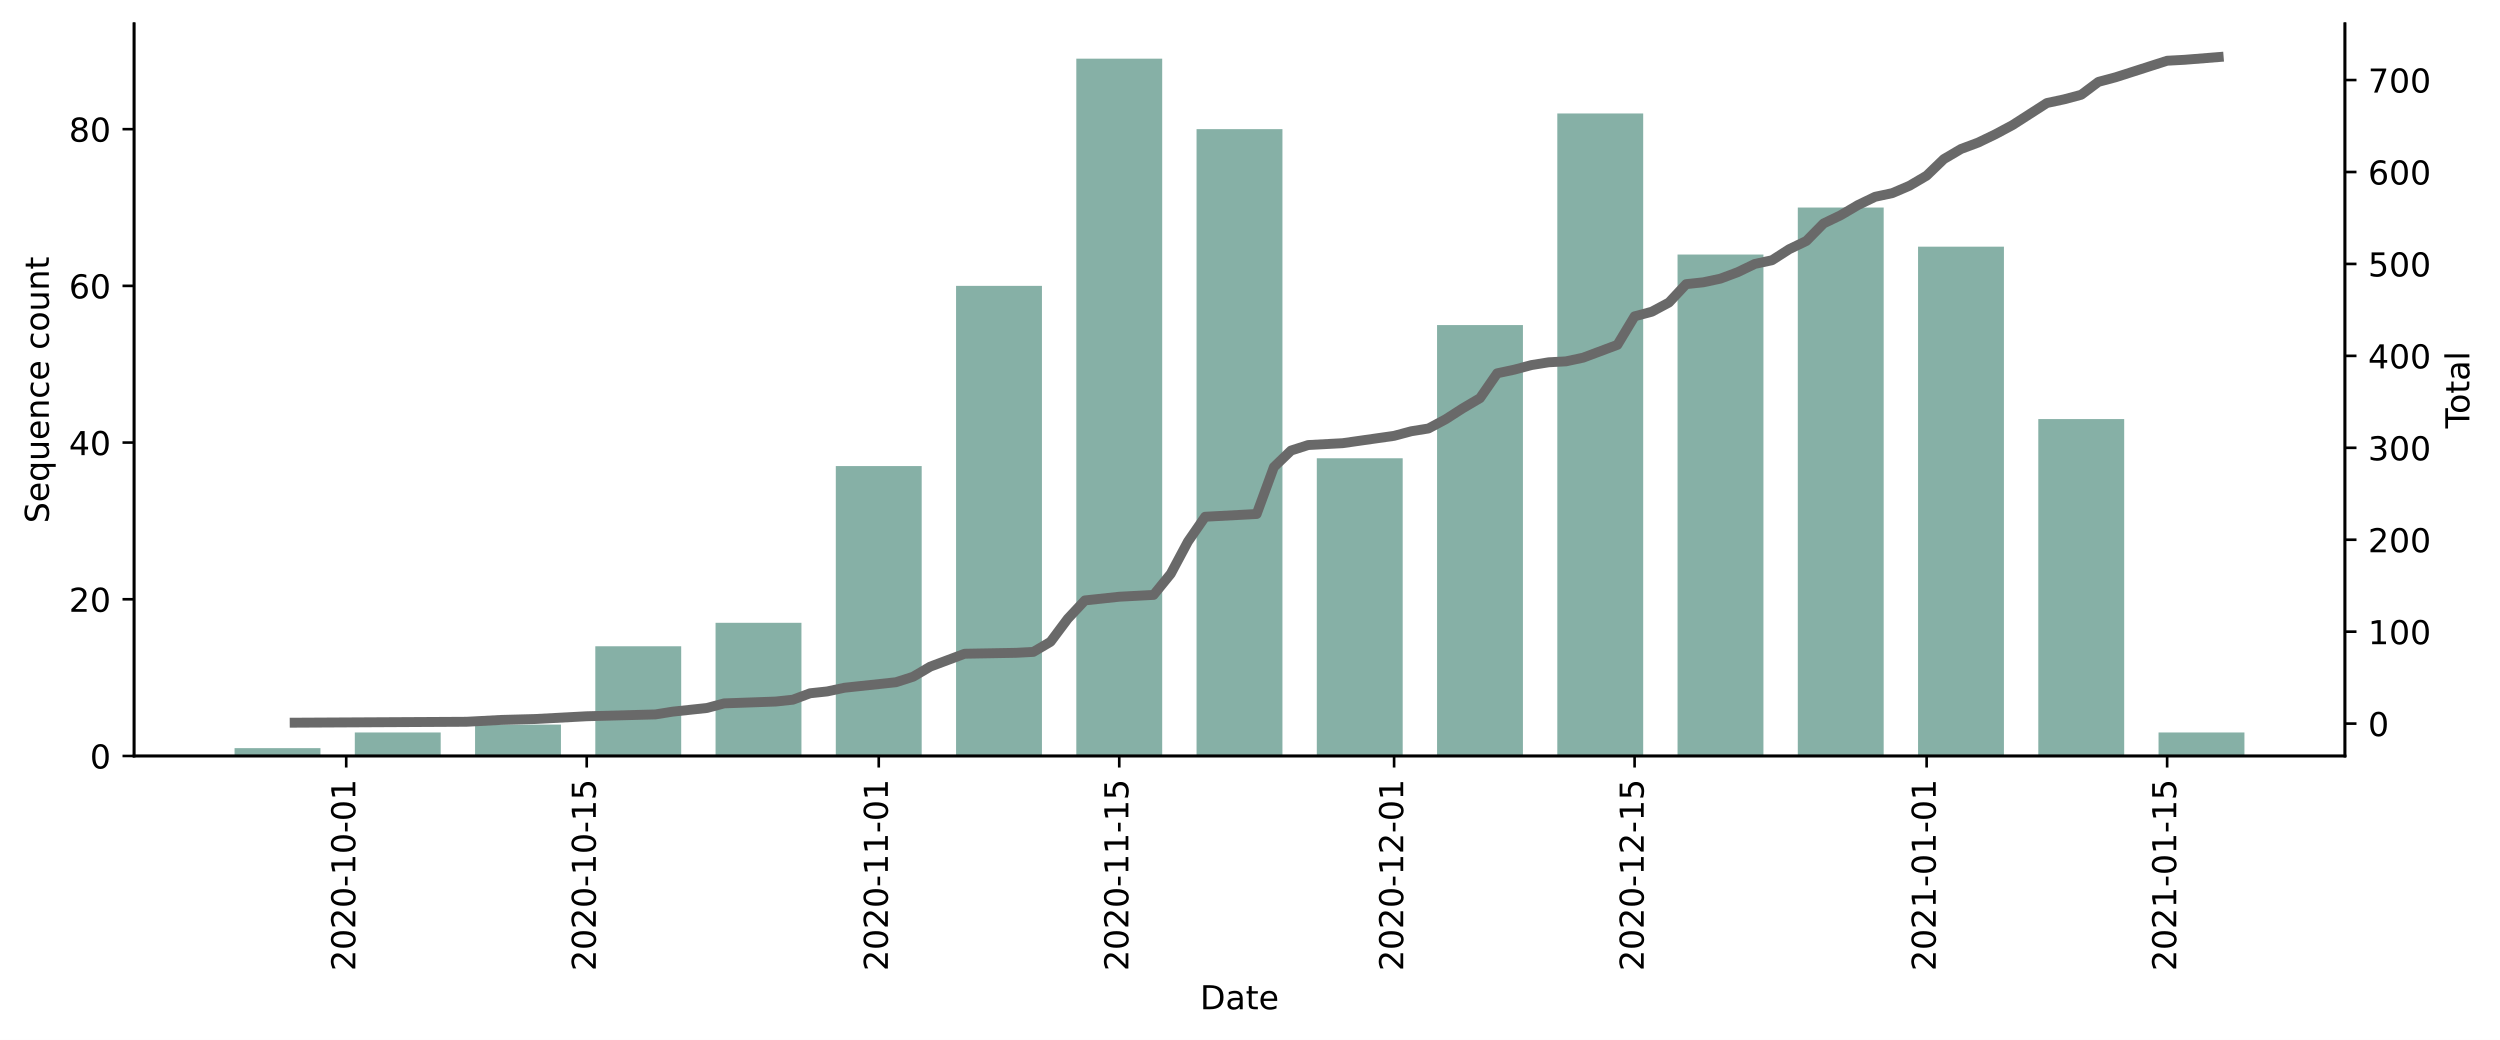
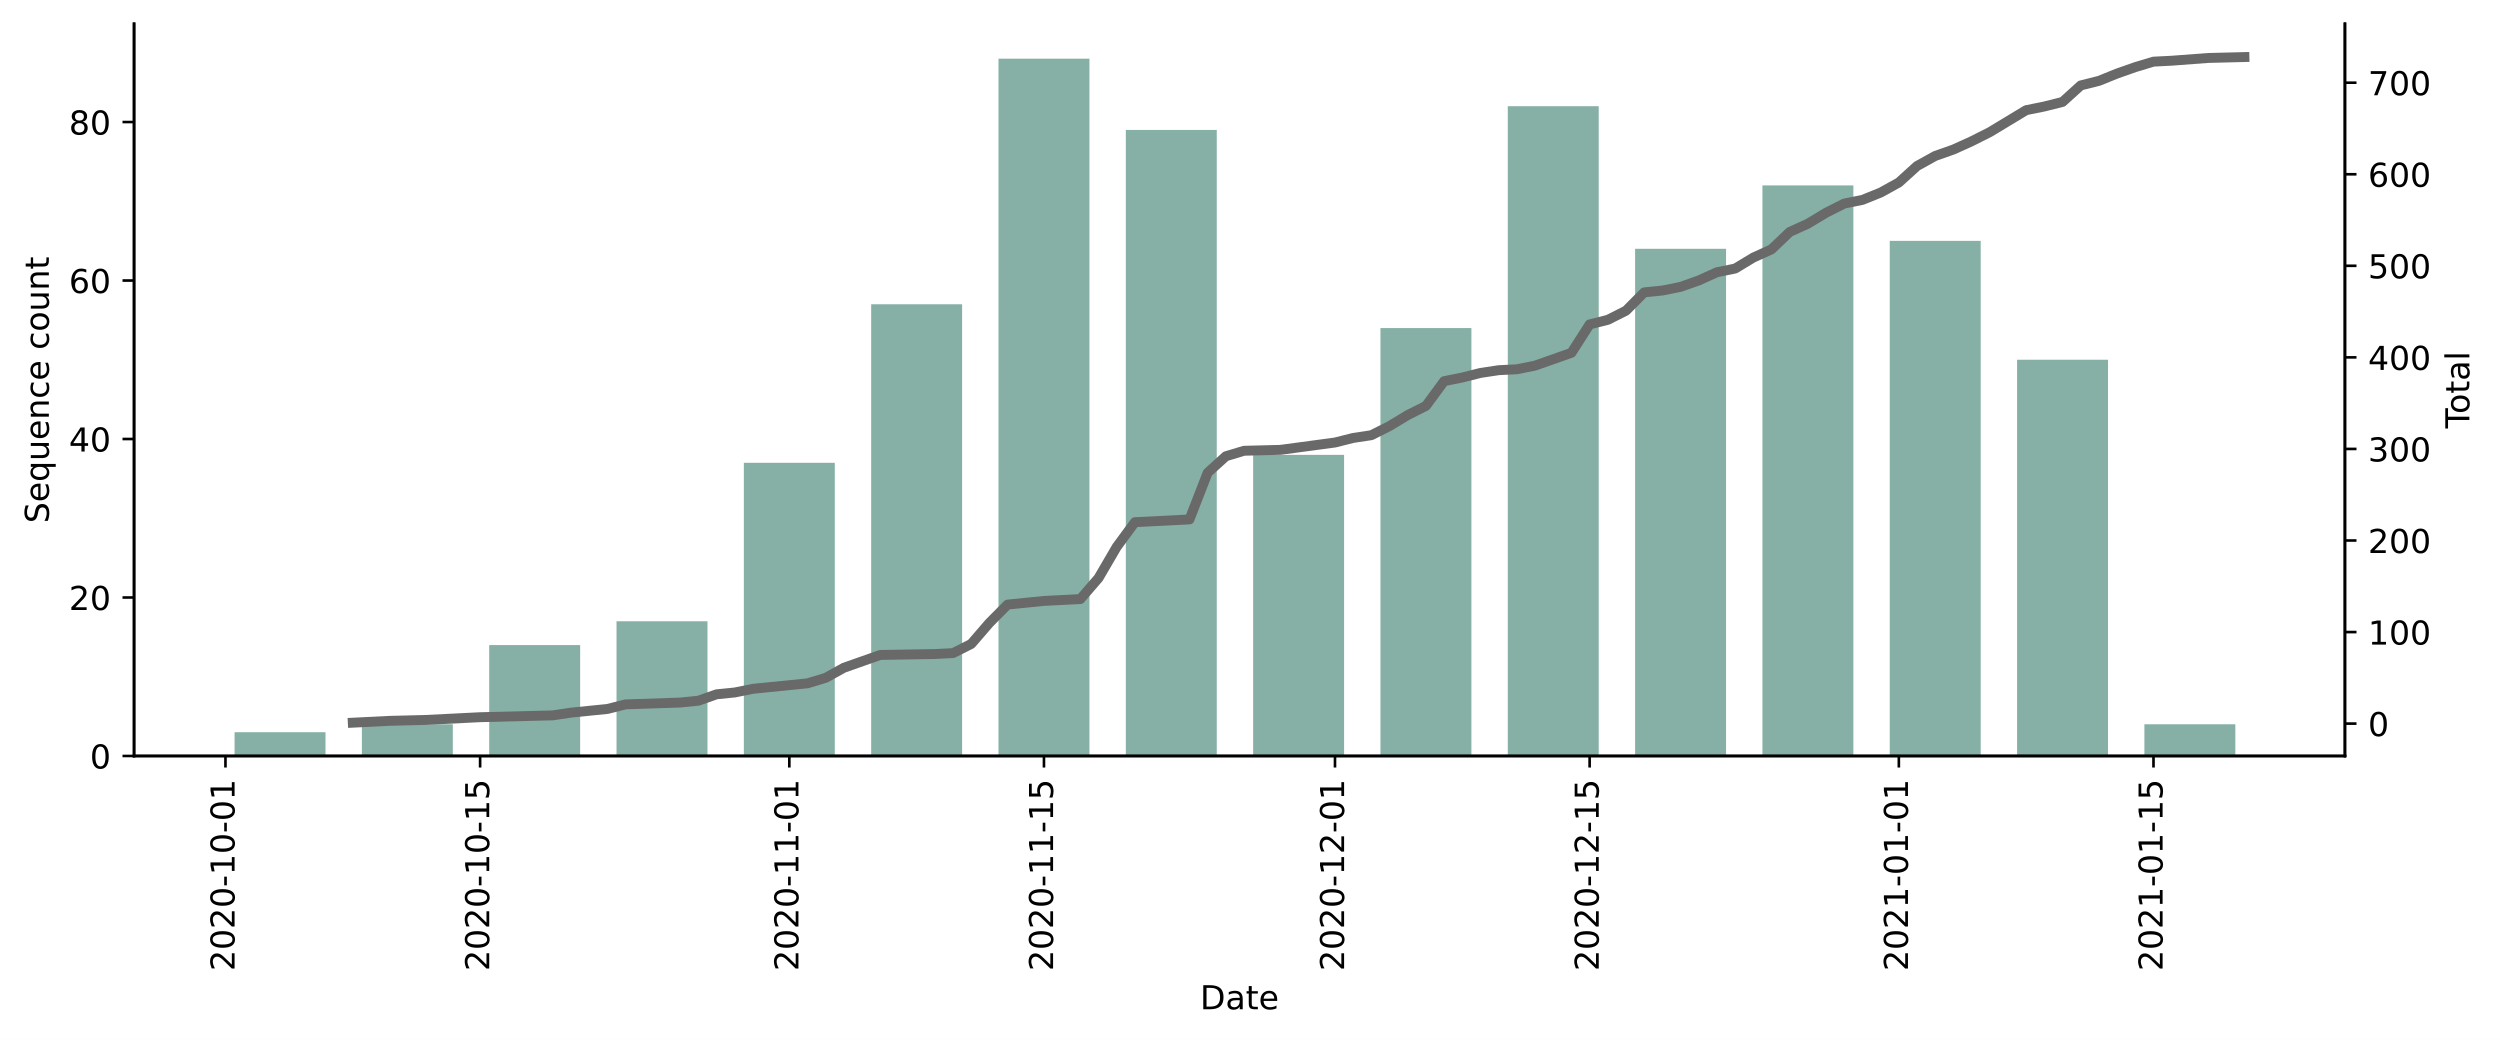
<svg xmlns="http://www.w3.org/2000/svg" xmlns:xlink="http://www.w3.org/1999/xlink" height="314.954pt" version="1.1" viewBox="0 0 757.169 314.954" width="757.169pt">
  <defs>
    <style type="text/css">*{stroke-linecap:butt;stroke-linejoin:round;}</style>
  </defs>
  <g id="figure_1">
    <g id="patch_1">
      <path d="M 0 314.954  L 757.169 314.954  L 757.169 0  L 0 0  z " style="fill:#ffffff;" />
    </g>
    <g id="axes_1">
      <g id="patch_2">
        <path d="M 40.603 228.96  L 710.203 228.96  L 710.203 7.2  L 40.603 7.2  z " style="fill:#ffffff;" />
      </g>
      <g id="patch_3">
-         <path clip-path="url(#pb01d6ba89b)" d="M 71.039 228.96  L 97.053 228.96  L 97.053 226.587  L 71.039 226.587  z " style="fill:#86b0a6;" />
+         <path clip-path="url(#p10797bb518)" d="M 71.039 228.96  L 98.584 228.96  L 98.584 221.76  L 71.039 221.76  z " style="fill:#86b0a6;" />
      </g>
      <g id="patch_4">
-         <path clip-path="url(#pb01d6ba89b)" d="M 107.459 228.96  L 133.473 228.96  L 133.473 221.841  L 107.459 221.841  z " style="fill:#86b0a6;" />
+         <path clip-path="url(#p10797bb518)" d="M 109.601 228.96  L 137.146 228.96  L 137.146 219.36  L 109.601 219.36  z " style="fill:#86b0a6;" />
      </g>
      <g id="patch_5">
-         <path clip-path="url(#pb01d6ba89b)" d="M 143.879 228.96  L 169.893 228.96  L 169.893 219.468  L 143.879 219.468  z " style="fill:#86b0a6;" />
+         <path clip-path="url(#p10797bb518)" d="M 148.163 228.96  L 175.708 228.96  L 175.708 195.36  L 148.163 195.36  z " style="fill:#86b0a6;" />
      </g>
      <g id="patch_6">
-         <path clip-path="url(#pb01d6ba89b)" d="M 180.298 228.96  L 206.312 228.96  L 206.312 195.738  L 180.298 195.738  z " style="fill:#86b0a6;" />
+         <path clip-path="url(#p10797bb518)" d="M 186.725 228.96  L 214.269 228.96  L 214.269 188.16  L 186.725 188.16  z " style="fill:#86b0a6;" />
      </g>
      <g id="patch_7">
-         <path clip-path="url(#pb01d6ba89b)" d="M 216.718 228.96  L 242.732 228.96  L 242.732 188.618  L 216.718 188.618  z " style="fill:#86b0a6;" />
+         <path clip-path="url(#p10797bb518)" d="M 225.287 228.96  L 252.831 228.96  L 252.831 140.16  L 225.287 140.16  z " style="fill:#86b0a6;" />
      </g>
      <g id="patch_8">
-         <path clip-path="url(#pb01d6ba89b)" d="M 253.137 228.96  L 279.151 228.96  L 279.151 141.158  L 253.137 141.158  z " style="fill:#86b0a6;" />
+         <path clip-path="url(#p10797bb518)" d="M 263.849 228.96  L 291.393 228.96  L 291.393 92.16  L 263.849 92.16  z " style="fill:#86b0a6;" />
      </g>
      <g id="patch_9">
-         <path clip-path="url(#pb01d6ba89b)" d="M 289.557 228.96  L 315.571 228.96  L 315.571 86.578  L 289.557 86.578  z " style="fill:#86b0a6;" />
+         <path clip-path="url(#p10797bb518)" d="M 302.411 228.96  L 329.955 228.96  L 329.955 17.76  L 302.411 17.76  z " style="fill:#86b0a6;" />
      </g>
      <g id="patch_10">
-         <path clip-path="url(#pb01d6ba89b)" d="M 325.977 228.96  L 351.991 228.96  L 351.991 17.76  L 325.977 17.76  z " style="fill:#86b0a6;" />
+         <path clip-path="url(#p10797bb518)" d="M 340.973 228.96  L 368.517 228.96  L 368.517 39.36  L 340.973 39.36  z " style="fill:#86b0a6;" />
      </g>
      <g id="patch_11">
-         <path clip-path="url(#pb01d6ba89b)" d="M 362.396 228.96  L 388.41 228.96  L 388.41 39.117  L 362.396 39.117  z " style="fill:#86b0a6;" />
+         <path clip-path="url(#p10797bb518)" d="M 379.535 228.96  L 407.079 228.96  L 407.079 137.76  L 379.535 137.76  z " style="fill:#86b0a6;" />
      </g>
      <g id="patch_12">
-         <path clip-path="url(#pb01d6ba89b)" d="M 398.816 228.96  L 424.83 228.96  L 424.83 138.785  L 398.816 138.785  z " style="fill:#86b0a6;" />
+         <path clip-path="url(#p10797bb518)" d="M 418.097 228.96  L 445.641 228.96  L 445.641 99.36  L 418.097 99.36  z " style="fill:#86b0a6;" />
      </g>
      <g id="patch_13">
-         <path clip-path="url(#pb01d6ba89b)" d="M 435.235 228.96  L 461.249 228.96  L 461.249 98.443  L 435.235 98.443  z " style="fill:#86b0a6;" />
+         <path clip-path="url(#p10797bb518)" d="M 456.659 228.96  L 484.203 228.96  L 484.203 32.16  L 456.659 32.16  z " style="fill:#86b0a6;" />
      </g>
      <g id="patch_14">
-         <path clip-path="url(#pb01d6ba89b)" d="M 471.655 228.96  L 497.669 228.96  L 497.669 34.371  L 471.655 34.371  z " style="fill:#86b0a6;" />
+         <path clip-path="url(#p10797bb518)" d="M 495.22 228.96  L 522.765 228.96  L 522.765 75.36  L 495.22 75.36  z " style="fill:#86b0a6;" />
      </g>
      <g id="patch_15">
-         <path clip-path="url(#pb01d6ba89b)" d="M 508.074 228.96  L 534.088 228.96  L 534.088 77.086  L 508.074 77.086  z " style="fill:#86b0a6;" />
+         <path clip-path="url(#p10797bb518)" d="M 533.782 228.96  L 561.327 228.96  L 561.327 56.16  L 533.782 56.16  z " style="fill:#86b0a6;" />
      </g>
      <g id="patch_16">
-         <path clip-path="url(#pb01d6ba89b)" d="M 544.494 228.96  L 570.508 228.96  L 570.508 62.848  L 544.494 62.848  z " style="fill:#86b0a6;" />
+         <path clip-path="url(#p10797bb518)" d="M 572.344 228.96  L 599.889 228.96  L 599.889 72.96  L 572.344 72.96  z " style="fill:#86b0a6;" />
      </g>
      <g id="patch_17">
-         <path clip-path="url(#pb01d6ba89b)" d="M 580.914 228.96  L 606.928 228.96  L 606.928 74.713  L 580.914 74.713  z " style="fill:#86b0a6;" />
+         <path clip-path="url(#p10797bb518)" d="M 610.906 228.96  L 638.45 228.96  L 638.45 108.96  L 610.906 108.96  z " style="fill:#86b0a6;" />
      </g>
      <g id="patch_18">
-         <path clip-path="url(#pb01d6ba89b)" d="M 617.333 228.96  L 643.347 228.96  L 643.347 126.92  L 617.333 126.92  z " style="fill:#86b0a6;" />
-       </g>
-       <g id="patch_19">
-         <path clip-path="url(#pb01d6ba89b)" d="M 653.753 228.96  L 679.767 228.96  L 679.767 221.841  L 653.753 221.841  z " style="fill:#86b0a6;" />
+         <path clip-path="url(#p10797bb518)" d="M 649.468 228.96  L 677.012 228.96  L 677.012 219.36  L 649.468 219.36  z " style="fill:#86b0a6;" />
      </g>
      <g id="matplotlib.axis_1">
        <g id="xtick_1">
          <g id="line2d_1">
            <defs>
-               <path d="M 0 0  L 0 3.5  " id="m5c872ed86f" style="stroke:#000000;stroke-width:0.8;" />
+               <path d="M 0 0  L 0 3.5  " id="m24256da65b" style="stroke:#000000;stroke-width:0.8;" />
            </defs>
            <g>
-               <use style="stroke:#000000;stroke-width:0.8;" x="104.858" xlink:href="#m5c872ed86f" y="228.96" />
+               <use style="stroke:#000000;stroke-width:0.8;" x="68.285" xlink:href="#m24256da65b" y="228.96" />
            </g>
          </g>
          <g id="text_1">
-             <g transform="translate(107.617 294.0756)rotate(-90)scale(0.1 -0.1)">
+             <g transform="translate(71.04444 294.0756)rotate(-90)scale(0.1 -0.1)">
              <defs>
                <path d="M 19.188 8.297  L 53.609 8.297  L 53.609 0  L 7.328 0  L 7.328 8.297  Q 12.938 14.109 22.625 23.891  Q 32.328 33.688 34.812 36.531  Q 39.547 41.844 41.422 45.531  Q 43.312 49.219 43.312 52.781  Q 43.312 58.594 39.234 62.25  Q 35.156 65.922 28.609 65.922  Q 23.969 65.922 18.812 64.312  Q 13.672 62.703 7.812 59.422  L 7.812 69.391  Q 13.766 71.781 18.938 73  Q 24.125 74.219 28.422 74.219  Q 39.75 74.219 46.484 68.547  Q 53.219 62.891 53.219 53.422  Q 53.219 48.922 51.531 44.891  Q 49.859 40.875 45.406 35.406  Q 44.188 33.984 37.641 27.219  Q 31.109 20.453 19.188 8.297  z " id="DejaVuSans-50" />
                <path d="M 31.781 66.406  Q 24.172 66.406 20.328 58.906  Q 16.5 51.422 16.5 36.375  Q 16.5 21.391 20.328 13.891  Q 24.172 6.391 31.781 6.391  Q 39.453 6.391 43.281 13.891  Q 47.125 21.391 47.125 36.375  Q 47.125 51.422 43.281 58.906  Q 39.453 66.406 31.781 66.406  z M 31.781 74.219  Q 44.047 74.219 50.516 64.516  Q 56.984 54.828 56.984 36.375  Q 56.984 17.969 50.516 8.266  Q 44.047 -1.422 31.781 -1.422  Q 19.531 -1.422 13.062 8.266  Q 6.594 17.969 6.594 36.375  Q 6.594 54.828 13.062 64.516  Q 19.531 74.219 31.781 74.219  z " id="DejaVuSans-48" />
                <path d="M 4.891 31.391  L 31.203 31.391  L 31.203 23.391  L 4.891 23.391  z " id="DejaVuSans-45" />
                <path d="M 12.406 8.297  L 28.516 8.297  L 28.516 63.922  L 10.984 60.406  L 10.984 69.391  L 28.422 72.906  L 38.281 72.906  L 38.281 8.297  L 54.391 8.297  L 54.391 0  L 12.406 0  z " id="DejaVuSans-49" />
              </defs>
              <use xlink:href="#DejaVuSans-50" />
              <use x="63.623" xlink:href="#DejaVuSans-48" />
              <use x="127.246" xlink:href="#DejaVuSans-50" />
              <use x="190.869" xlink:href="#DejaVuSans-48" />
              <use x="254.492" xlink:href="#DejaVuSans-45" />
              <use x="290.576" xlink:href="#DejaVuSans-49" />
              <use x="354.199" xlink:href="#DejaVuSans-48" />
              <use x="417.822" xlink:href="#DejaVuSans-45" />
              <use x="453.906" xlink:href="#DejaVuSans-48" />
              <use x="517.529" xlink:href="#DejaVuSans-49" />
            </g>
          </g>
        </g>
        <g id="xtick_2">
          <g id="line2d_2">
            <g>
-               <use style="stroke:#000000;stroke-width:0.8;" x="177.697" xlink:href="#m5c872ed86f" y="228.96" />
+               <use style="stroke:#000000;stroke-width:0.8;" x="145.409" xlink:href="#m24256da65b" y="228.96" />
            </g>
          </g>
          <g id="text_2">
-             <g transform="translate(180.4562 294.0756)rotate(-90)scale(0.1 -0.1)">
+             <g transform="translate(148.1683 294.0756)rotate(-90)scale(0.1 -0.1)">
              <defs>
                <path d="M 10.797 72.906  L 49.516 72.906  L 49.516 64.594  L 19.828 64.594  L 19.828 46.734  Q 21.969 47.469 24.109 47.828  Q 26.266 48.188 28.422 48.188  Q 40.625 48.188 47.75 41.5  Q 54.891 34.812 54.891 23.391  Q 54.891 11.625 47.562 5.094  Q 40.234 -1.422 26.906 -1.422  Q 22.312 -1.422 17.547 -0.641  Q 12.797 0.141 7.719 1.703  L 7.719 11.625  Q 12.109 9.234 16.797 8.062  Q 21.484 6.891 26.703 6.891  Q 35.156 6.891 40.078 11.328  Q 45.016 15.766 45.016 23.391  Q 45.016 31 40.078 35.438  Q 35.156 39.891 26.703 39.891  Q 22.75 39.891 18.812 39.016  Q 14.891 38.141 10.797 36.281  z " id="DejaVuSans-53" />
              </defs>
              <use xlink:href="#DejaVuSans-50" />
              <use x="63.623" xlink:href="#DejaVuSans-48" />
              <use x="127.246" xlink:href="#DejaVuSans-50" />
              <use x="190.869" xlink:href="#DejaVuSans-48" />
              <use x="254.492" xlink:href="#DejaVuSans-45" />
              <use x="290.576" xlink:href="#DejaVuSans-49" />
              <use x="354.199" xlink:href="#DejaVuSans-48" />
              <use x="417.822" xlink:href="#DejaVuSans-45" />
              <use x="453.906" xlink:href="#DejaVuSans-49" />
              <use x="517.529" xlink:href="#DejaVuSans-53" />
            </g>
          </g>
        </g>
        <g id="xtick_3">
          <g id="line2d_3">
            <g>
-               <use style="stroke:#000000;stroke-width:0.8;" x="266.144" xlink:href="#m5c872ed86f" y="228.96" />
+               <use style="stroke:#000000;stroke-width:0.8;" x="239.059" xlink:href="#m24256da65b" y="228.96" />
            </g>
          </g>
          <g id="text_3">
-             <g transform="translate(268.9038 294.0756)rotate(-90)scale(0.1 -0.1)">
+             <g transform="translate(241.8186 294.0756)rotate(-90)scale(0.1 -0.1)">
              <use xlink:href="#DejaVuSans-50" />
              <use x="63.623" xlink:href="#DejaVuSans-48" />
              <use x="127.246" xlink:href="#DejaVuSans-50" />
              <use x="190.869" xlink:href="#DejaVuSans-48" />
              <use x="254.492" xlink:href="#DejaVuSans-45" />
              <use x="290.576" xlink:href="#DejaVuSans-49" />
              <use x="354.199" xlink:href="#DejaVuSans-49" />
              <use x="417.822" xlink:href="#DejaVuSans-45" />
              <use x="453.906" xlink:href="#DejaVuSans-48" />
              <use x="517.529" xlink:href="#DejaVuSans-49" />
            </g>
          </g>
        </g>
        <g id="xtick_4">
          <g id="line2d_4">
            <g>
-               <use style="stroke:#000000;stroke-width:0.8;" x="338.984" xlink:href="#m5c872ed86f" y="228.96" />
+               <use style="stroke:#000000;stroke-width:0.8;" x="316.183" xlink:href="#m24256da65b" y="228.96" />
            </g>
          </g>
          <g id="text_4">
-             <g transform="translate(341.7429 294.0756)rotate(-90)scale(0.1 -0.1)">
+             <g transform="translate(318.9424 294.0756)rotate(-90)scale(0.1 -0.1)">
              <use xlink:href="#DejaVuSans-50" />
              <use x="63.623" xlink:href="#DejaVuSans-48" />
              <use x="127.246" xlink:href="#DejaVuSans-50" />
              <use x="190.869" xlink:href="#DejaVuSans-48" />
              <use x="254.492" xlink:href="#DejaVuSans-45" />
              <use x="290.576" xlink:href="#DejaVuSans-49" />
              <use x="354.199" xlink:href="#DejaVuSans-49" />
              <use x="417.822" xlink:href="#DejaVuSans-45" />
              <use x="453.906" xlink:href="#DejaVuSans-49" />
              <use x="517.529" xlink:href="#DejaVuSans-53" />
            </g>
          </g>
        </g>
        <g id="xtick_5">
          <g id="line2d_5">
            <g>
-               <use style="stroke:#000000;stroke-width:0.8;" x="422.228" xlink:href="#m5c872ed86f" y="228.96" />
+               <use style="stroke:#000000;stroke-width:0.8;" x="404.325" xlink:href="#m24256da65b" y="228.96" />
            </g>
          </g>
          <g id="text_5">
-             <g transform="translate(424.9877 294.0756)rotate(-90)scale(0.1 -0.1)">
+             <g transform="translate(407.0839 294.0756)rotate(-90)scale(0.1 -0.1)">
              <use xlink:href="#DejaVuSans-50" />
              <use x="63.623" xlink:href="#DejaVuSans-48" />
              <use x="127.246" xlink:href="#DejaVuSans-50" />
              <use x="190.869" xlink:href="#DejaVuSans-48" />
              <use x="254.492" xlink:href="#DejaVuSans-45" />
              <use x="290.576" xlink:href="#DejaVuSans-49" />
              <use x="354.199" xlink:href="#DejaVuSans-50" />
              <use x="417.822" xlink:href="#DejaVuSans-45" />
              <use x="453.906" xlink:href="#DejaVuSans-48" />
              <use x="517.529" xlink:href="#DejaVuSans-49" />
            </g>
          </g>
        </g>
        <g id="xtick_6">
          <g id="line2d_6">
            <g>
-               <use style="stroke:#000000;stroke-width:0.8;" x="495.067" xlink:href="#m5c872ed86f" y="228.96" />
+               <use style="stroke:#000000;stroke-width:0.8;" x="481.448" xlink:href="#m24256da65b" y="228.96" />
            </g>
          </g>
          <g id="text_6">
-             <g transform="translate(497.8268 294.0756)rotate(-90)scale(0.1 -0.1)">
+             <g transform="translate(484.2077 294.0756)rotate(-90)scale(0.1 -0.1)">
              <use xlink:href="#DejaVuSans-50" />
              <use x="63.623" xlink:href="#DejaVuSans-48" />
              <use x="127.246" xlink:href="#DejaVuSans-50" />
              <use x="190.869" xlink:href="#DejaVuSans-48" />
              <use x="254.492" xlink:href="#DejaVuSans-45" />
              <use x="290.576" xlink:href="#DejaVuSans-49" />
              <use x="354.199" xlink:href="#DejaVuSans-50" />
              <use x="417.822" xlink:href="#DejaVuSans-45" />
              <use x="453.906" xlink:href="#DejaVuSans-49" />
              <use x="517.529" xlink:href="#DejaVuSans-53" />
            </g>
          </g>
        </g>
        <g id="xtick_7">
          <g id="line2d_7">
            <g>
-               <use style="stroke:#000000;stroke-width:0.8;" x="583.515" xlink:href="#m5c872ed86f" y="228.96" />
+               <use style="stroke:#000000;stroke-width:0.8;" x="575.099" xlink:href="#m24256da65b" y="228.96" />
            </g>
          </g>
          <g id="text_7">
-             <g transform="translate(586.2744 294.0756)rotate(-90)scale(0.1 -0.1)">
+             <g transform="translate(577.8581 294.0756)rotate(-90)scale(0.1 -0.1)">
              <use xlink:href="#DejaVuSans-50" />
              <use x="63.623" xlink:href="#DejaVuSans-48" />
              <use x="127.246" xlink:href="#DejaVuSans-50" />
              <use x="190.869" xlink:href="#DejaVuSans-49" />
              <use x="254.492" xlink:href="#DejaVuSans-45" />
              <use x="290.576" xlink:href="#DejaVuSans-48" />
              <use x="354.199" xlink:href="#DejaVuSans-49" />
              <use x="417.822" xlink:href="#DejaVuSans-45" />
              <use x="453.906" xlink:href="#DejaVuSans-48" />
              <use x="517.529" xlink:href="#DejaVuSans-49" />
            </g>
          </g>
        </g>
        <g id="xtick_8">
          <g id="line2d_8">
            <g>
-               <use style="stroke:#000000;stroke-width:0.8;" x="656.354" xlink:href="#m5c872ed86f" y="228.96" />
+               <use style="stroke:#000000;stroke-width:0.8;" x="652.223" xlink:href="#m24256da65b" y="228.96" />
            </g>
          </g>
          <g id="text_8">
-             <g transform="translate(659.1135 294.0756)rotate(-90)scale(0.1 -0.1)">
+             <g transform="translate(654.9819 294.0756)rotate(-90)scale(0.1 -0.1)">
              <use xlink:href="#DejaVuSans-50" />
              <use x="63.623" xlink:href="#DejaVuSans-48" />
              <use x="127.246" xlink:href="#DejaVuSans-50" />
              <use x="190.869" xlink:href="#DejaVuSans-49" />
              <use x="254.492" xlink:href="#DejaVuSans-45" />
              <use x="290.576" xlink:href="#DejaVuSans-48" />
              <use x="354.199" xlink:href="#DejaVuSans-49" />
              <use x="417.822" xlink:href="#DejaVuSans-45" />
              <use x="453.906" xlink:href="#DejaVuSans-49" />
              <use x="517.529" xlink:href="#DejaVuSans-53" />
            </g>
          </g>
        </g>
        <g id="text_9">
          <g transform="translate(363.4523 305.6741)scale(0.1 -0.1)">
            <defs>
              <path d="M 19.672 64.797  L 19.672 8.109  L 31.594 8.109  Q 46.688 8.109 53.688 14.938  Q 60.688 21.781 60.688 36.531  Q 60.688 51.172 53.688 57.984  Q 46.688 64.797 31.594 64.797  z M 9.812 72.906  L 30.078 72.906  Q 51.266 72.906 61.172 64.094  Q 71.094 55.281 71.094 36.531  Q 71.094 17.672 61.125 8.828  Q 51.172 0 30.078 0  L 9.812 0  z " id="DejaVuSans-68" />
              <path d="M 34.281 27.484  Q 23.391 27.484 19.188 25  Q 14.984 22.516 14.984 16.5  Q 14.984 11.719 18.141 8.906  Q 21.297 6.109 26.703 6.109  Q 34.188 6.109 38.703 11.406  Q 43.219 16.703 43.219 25.484  L 43.219 27.484  z M 52.203 31.203  L 52.203 0  L 43.219 0  L 43.219 8.297  Q 40.141 3.328 35.547 0.953  Q 30.953 -1.422 24.312 -1.422  Q 15.922 -1.422 10.953 3.297  Q 6 8.016 6 15.922  Q 6 25.141 12.172 29.828  Q 18.359 34.516 30.609 34.516  L 43.219 34.516  L 43.219 35.406  Q 43.219 41.609 39.141 45  Q 35.062 48.391 27.688 48.391  Q 23 48.391 18.547 47.266  Q 14.109 46.141 10.016 43.891  L 10.016 52.203  Q 14.938 54.109 19.578 55.047  Q 24.219 56 28.609 56  Q 40.484 56 46.344 49.844  Q 52.203 43.703 52.203 31.203  z " id="DejaVuSans-97" />
              <path d="M 18.312 70.219  L 18.312 54.688  L 36.812 54.688  L 36.812 47.703  L 18.312 47.703  L 18.312 18.016  Q 18.312 11.328 20.141 9.422  Q 21.969 7.516 27.594 7.516  L 36.812 7.516  L 36.812 0  L 27.594 0  Q 17.188 0 13.234 3.875  Q 9.281 7.766 9.281 18.016  L 9.281 47.703  L 2.688 47.703  L 2.688 54.688  L 9.281 54.688  L 9.281 70.219  z " id="DejaVuSans-116" />
              <path d="M 56.203 29.594  L 56.203 25.203  L 14.891 25.203  Q 15.484 15.922 20.484 11.062  Q 25.484 6.203 34.422 6.203  Q 39.594 6.203 44.453 7.469  Q 49.312 8.734 54.109 11.281  L 54.109 2.781  Q 49.266 0.734 44.188 -0.344  Q 39.109 -1.422 33.891 -1.422  Q 20.797 -1.422 13.156 6.188  Q 5.516 13.812 5.516 26.812  Q 5.516 40.234 12.766 48.109  Q 20.016 56 32.328 56  Q 43.359 56 49.781 48.891  Q 56.203 41.797 56.203 29.594  z M 47.219 32.234  Q 47.125 39.594 43.094 43.984  Q 39.062 48.391 32.422 48.391  Q 24.906 48.391 20.391 44.141  Q 15.875 39.891 15.188 32.172  z " id="DejaVuSans-101" />
            </defs>
            <use xlink:href="#DejaVuSans-68" />
            <use x="77.002" xlink:href="#DejaVuSans-97" />
            <use x="138.281" xlink:href="#DejaVuSans-116" />
            <use x="177.49" xlink:href="#DejaVuSans-101" />
          </g>
        </g>
      </g>
      <g id="matplotlib.axis_2">
        <g id="ytick_1">
          <g id="line2d_9">
            <defs>
-               <path d="M 0 0  L -3.5 0  " id="md9d85bbabb" style="stroke:#000000;stroke-width:0.8;" />
+               <path d="M 0 0  L -3.5 0  " id="mdb020c3686" style="stroke:#000000;stroke-width:0.8;" />
            </defs>
            <g>
-               <use style="stroke:#000000;stroke-width:0.8;" x="40.603" xlink:href="#md9d85bbabb" y="228.96" />
+               <use style="stroke:#000000;stroke-width:0.8;" x="40.603" xlink:href="#mdb020c3686" y="228.96" />
            </g>
          </g>
          <g id="text_10">
            <g transform="translate(27.24063 232.7592)scale(0.1 -0.1)">
              <use xlink:href="#DejaVuSans-48" />
            </g>
          </g>
        </g>
        <g id="ytick_2">
          <g id="line2d_10">
            <g>
-               <use style="stroke:#000000;stroke-width:0.8;" x="40.603" xlink:href="#md9d85bbabb" y="181.499" />
+               <use style="stroke:#000000;stroke-width:0.8;" x="40.603" xlink:href="#mdb020c3686" y="180.96" />
            </g>
          </g>
          <g id="text_11">
-             <g transform="translate(20.87813 185.2985)scale(0.1 -0.1)">
+             <g transform="translate(20.87813 184.7592)scale(0.1 -0.1)">
              <use xlink:href="#DejaVuSans-50" />
              <use x="63.623" xlink:href="#DejaVuSans-48" />
            </g>
          </g>
        </g>
        <g id="ytick_3">
          <g id="line2d_11">
            <g>
-               <use style="stroke:#000000;stroke-width:0.8;" x="40.603" xlink:href="#md9d85bbabb" y="134.039" />
+               <use style="stroke:#000000;stroke-width:0.8;" x="40.603" xlink:href="#mdb020c3686" y="132.96" />
            </g>
          </g>
          <g id="text_12">
-             <g transform="translate(20.87813 137.8379)scale(0.1 -0.1)">
+             <g transform="translate(20.87813 136.7592)scale(0.1 -0.1)">
              <defs>
                <path d="M 37.797 64.312  L 12.891 25.391  L 37.797 25.391  z M 35.203 72.906  L 47.609 72.906  L 47.609 25.391  L 58.016 25.391  L 58.016 17.188  L 47.609 17.188  L 47.609 0  L 37.797 0  L 37.797 17.188  L 4.891 17.188  L 4.891 26.703  z " id="DejaVuSans-52" />
              </defs>
              <use xlink:href="#DejaVuSans-52" />
              <use x="63.623" xlink:href="#DejaVuSans-48" />
            </g>
          </g>
        </g>
        <g id="ytick_4">
          <g id="line2d_12">
            <g>
-               <use style="stroke:#000000;stroke-width:0.8;" x="40.603" xlink:href="#md9d85bbabb" y="86.578" />
+               <use style="stroke:#000000;stroke-width:0.8;" x="40.603" xlink:href="#mdb020c3686" y="84.96" />
            </g>
          </g>
          <g id="text_13">
-             <g transform="translate(20.87813 90.3772)scale(0.1 -0.1)">
+             <g transform="translate(20.87813 88.75922)scale(0.1 -0.1)">
              <defs>
                <path d="M 33.016 40.375  Q 26.375 40.375 22.484 35.828  Q 18.609 31.297 18.609 23.391  Q 18.609 15.531 22.484 10.953  Q 26.375 6.391 33.016 6.391  Q 39.656 6.391 43.531 10.953  Q 47.406 15.531 47.406 23.391  Q 47.406 31.297 43.531 35.828  Q 39.656 40.375 33.016 40.375  z M 52.594 71.297  L 52.594 62.312  Q 48.875 64.062 45.094 64.984  Q 41.312 65.922 37.594 65.922  Q 27.828 65.922 22.672 59.328  Q 17.531 52.734 16.797 39.406  Q 19.672 43.656 24.016 45.922  Q 28.375 48.188 33.594 48.188  Q 44.578 48.188 50.953 41.516  Q 57.328 34.859 57.328 23.391  Q 57.328 12.156 50.688 5.359  Q 44.047 -1.422 33.016 -1.422  Q 20.359 -1.422 13.672 8.266  Q 6.984 17.969 6.984 36.375  Q 6.984 53.656 15.188 63.938  Q 23.391 74.219 37.203 74.219  Q 40.922 74.219 44.703 73.484  Q 48.484 72.75 52.594 71.297  z " id="DejaVuSans-54" />
              </defs>
              <use xlink:href="#DejaVuSans-54" />
              <use x="63.623" xlink:href="#DejaVuSans-48" />
            </g>
          </g>
        </g>
        <g id="ytick_5">
          <g id="line2d_13">
            <g>
-               <use style="stroke:#000000;stroke-width:0.8;" x="40.603" xlink:href="#md9d85bbabb" y="39.117" />
+               <use style="stroke:#000000;stroke-width:0.8;" x="40.603" xlink:href="#mdb020c3686" y="36.96" />
            </g>
          </g>
          <g id="text_14">
-             <g transform="translate(20.87813 42.91652)scale(0.1 -0.1)">
+             <g transform="translate(20.87813 40.75922)scale(0.1 -0.1)">
              <defs>
                <path d="M 31.781 34.625  Q 24.75 34.625 20.719 30.859  Q 16.703 27.094 16.703 20.516  Q 16.703 13.922 20.719 10.156  Q 24.75 6.391 31.781 6.391  Q 38.812 6.391 42.859 10.172  Q 46.922 13.969 46.922 20.516  Q 46.922 27.094 42.891 30.859  Q 38.875 34.625 31.781 34.625  z M 21.922 38.812  Q 15.578 40.375 12.031 44.719  Q 8.5 49.078 8.5 55.328  Q 8.5 64.062 14.719 69.141  Q 20.953 74.219 31.781 74.219  Q 42.672 74.219 48.875 69.141  Q 55.078 64.062 55.078 55.328  Q 55.078 49.078 51.531 44.719  Q 48 40.375 41.703 38.812  Q 48.828 37.156 52.797 32.312  Q 56.781 27.484 56.781 20.516  Q 56.781 9.906 50.312 4.234  Q 43.844 -1.422 31.781 -1.422  Q 19.734 -1.422 13.25 4.234  Q 6.781 9.906 6.781 20.516  Q 6.781 27.484 10.781 32.312  Q 14.797 37.156 21.922 38.812  z M 18.312 54.391  Q 18.312 48.734 21.844 45.562  Q 25.391 42.391 31.781 42.391  Q 38.141 42.391 41.719 45.562  Q 45.312 48.734 45.312 54.391  Q 45.312 60.062 41.719 63.234  Q 38.141 66.406 31.781 66.406  Q 25.391 66.406 21.844 63.234  Q 18.312 60.062 18.312 54.391  z " id="DejaVuSans-56" />
              </defs>
              <use xlink:href="#DejaVuSans-56" />
              <use x="63.623" xlink:href="#DejaVuSans-48" />
            </g>
          </g>
        </g>
        <g id="text_15">
          <g transform="translate(14.79844 158.4402)rotate(-90)scale(0.1 -0.1)">
            <defs>
              <path d="M 53.516 70.516  L 53.516 60.891  Q 47.906 63.578 42.922 64.891  Q 37.938 66.219 33.297 66.219  Q 25.25 66.219 20.875 63.094  Q 16.5 59.969 16.5 54.203  Q 16.5 49.359 19.406 46.891  Q 22.312 44.438 30.422 42.922  L 36.375 41.703  Q 47.406 39.594 52.656 34.297  Q 57.906 29 57.906 20.125  Q 57.906 9.516 50.797 4.047  Q 43.703 -1.422 29.984 -1.422  Q 24.812 -1.422 18.969 -0.25  Q 13.141 0.922 6.891 3.219  L 6.891 13.375  Q 12.891 10.016 18.656 8.297  Q 24.422 6.594 29.984 6.594  Q 38.422 6.594 43.016 9.906  Q 47.609 13.234 47.609 19.391  Q 47.609 24.75 44.312 27.781  Q 41.016 30.812 33.5 32.328  L 27.484 33.5  Q 16.453 35.688 11.516 40.375  Q 6.594 45.062 6.594 53.422  Q 6.594 63.094 13.406 68.656  Q 20.219 74.219 32.172 74.219  Q 37.312 74.219 42.625 73.281  Q 47.953 72.359 53.516 70.516  z " id="DejaVuSans-83" />
              <path d="M 14.797 27.297  Q 14.797 17.391 18.875 11.75  Q 22.953 6.109 30.078 6.109  Q 37.203 6.109 41.297 11.75  Q 45.406 17.391 45.406 27.297  Q 45.406 37.203 41.297 42.844  Q 37.203 48.484 30.078 48.484  Q 22.953 48.484 18.875 42.844  Q 14.797 37.203 14.797 27.297  z M 45.406 8.203  Q 42.578 3.328 38.25 0.953  Q 33.938 -1.422 27.875 -1.422  Q 17.969 -1.422 11.734 6.484  Q 5.516 14.406 5.516 27.297  Q 5.516 40.188 11.734 48.094  Q 17.969 56 27.875 56  Q 33.938 56 38.25 53.625  Q 42.578 51.266 45.406 46.391  L 45.406 54.688  L 54.391 54.688  L 54.391 -20.797  L 45.406 -20.797  z " id="DejaVuSans-113" />
              <path d="M 8.5 21.578  L 8.5 54.688  L 17.484 54.688  L 17.484 21.922  Q 17.484 14.156 20.5 10.266  Q 23.531 6.391 29.594 6.391  Q 36.859 6.391 41.078 11.031  Q 45.312 15.672 45.312 23.688  L 45.312 54.688  L 54.297 54.688  L 54.297 0  L 45.312 0  L 45.312 8.406  Q 42.047 3.422 37.719 1  Q 33.406 -1.422 27.688 -1.422  Q 18.266 -1.422 13.375 4.438  Q 8.5 10.297 8.5 21.578  z M 31.109 56  z " id="DejaVuSans-117" />
              <path d="M 54.891 33.016  L 54.891 0  L 45.906 0  L 45.906 32.719  Q 45.906 40.484 42.875 44.328  Q 39.844 48.188 33.797 48.188  Q 26.516 48.188 22.312 43.547  Q 18.109 38.922 18.109 30.906  L 18.109 0  L 9.078 0  L 9.078 54.688  L 18.109 54.688  L 18.109 46.188  Q 21.344 51.125 25.703 53.562  Q 30.078 56 35.797 56  Q 45.219 56 50.047 50.172  Q 54.891 44.344 54.891 33.016  z " id="DejaVuSans-110" />
              <path d="M 48.781 52.594  L 48.781 44.188  Q 44.969 46.297 41.141 47.344  Q 37.312 48.391 33.406 48.391  Q 24.656 48.391 19.812 42.844  Q 14.984 37.312 14.984 27.297  Q 14.984 17.281 19.812 11.734  Q 24.656 6.203 33.406 6.203  Q 37.312 6.203 41.141 7.25  Q 44.969 8.297 48.781 10.406  L 48.781 2.094  Q 45.016 0.344 40.984 -0.531  Q 36.969 -1.422 32.422 -1.422  Q 20.062 -1.422 12.781 6.344  Q 5.516 14.109 5.516 27.297  Q 5.516 40.672 12.859 48.328  Q 20.219 56 33.016 56  Q 37.156 56 41.109 55.141  Q 45.062 54.297 48.781 52.594  z " id="DejaVuSans-99" />
              <path id="DejaVuSans-32" />
              <path d="M 30.609 48.391  Q 23.391 48.391 19.188 42.75  Q 14.984 37.109 14.984 27.297  Q 14.984 17.484 19.156 11.844  Q 23.344 6.203 30.609 6.203  Q 37.797 6.203 41.984 11.859  Q 46.188 17.531 46.188 27.297  Q 46.188 37.016 41.984 42.703  Q 37.797 48.391 30.609 48.391  z M 30.609 56  Q 42.328 56 49.016 48.375  Q 55.719 40.766 55.719 27.297  Q 55.719 13.875 49.016 6.219  Q 42.328 -1.422 30.609 -1.422  Q 18.844 -1.422 12.172 6.219  Q 5.516 13.875 5.516 27.297  Q 5.516 40.766 12.172 48.375  Q 18.844 56 30.609 56  z " id="DejaVuSans-111" />
            </defs>
            <use xlink:href="#DejaVuSans-83" />
            <use x="63.477" xlink:href="#DejaVuSans-101" />
            <use x="125" xlink:href="#DejaVuSans-113" />
            <use x="188.477" xlink:href="#DejaVuSans-117" />
            <use x="251.855" xlink:href="#DejaVuSans-101" />
            <use x="313.379" xlink:href="#DejaVuSans-110" />
            <use x="376.758" xlink:href="#DejaVuSans-99" />
            <use x="431.738" xlink:href="#DejaVuSans-101" />
            <use x="493.262" xlink:href="#DejaVuSans-32" />
            <use x="525.049" xlink:href="#DejaVuSans-99" />
            <use x="580.029" xlink:href="#DejaVuSans-111" />
            <use x="641.211" xlink:href="#DejaVuSans-117" />
            <use x="704.59" xlink:href="#DejaVuSans-110" />
            <use x="767.969" xlink:href="#DejaVuSans-116" />
          </g>
        </g>
      </g>
+       <g id="patch_19">
+         <path d="M 40.603 228.96  L 40.603 7.2  " style="fill:none;stroke:#000000;stroke-linecap:square;stroke-linejoin:miter;stroke-width:0.8;" />
+       </g>
      <g id="patch_20">
-         <path d="M 40.603 228.96  L 40.603 7.2  " style="fill:none;stroke:#000000;stroke-linecap:square;stroke-linejoin:miter;stroke-width:0.8;" />
+         <path d="M 710.203 228.96  L 710.203 7.2  " style="fill:none;stroke:#000000;stroke-linecap:square;stroke-linejoin:miter;stroke-width:0.8;" />
      </g>
      <g id="patch_21">
-         <path d="M 710.203 228.96  L 710.203 7.2  " style="fill:none;stroke:#000000;stroke-linecap:square;stroke-linejoin:miter;stroke-width:0.8;" />
-       </g>
-       <g id="patch_22">
        <path d="M 40.603 228.96  L 710.203 228.96  " style="fill:none;stroke:#000000;stroke-linecap:square;stroke-linejoin:miter;stroke-width:0.8;" />
      </g>
    </g>
    <g id="axes_2">
      <g id="matplotlib.axis_3">
        <g id="ytick_6">
          <g id="line2d_14">
            <defs>
-               <path d="M 0 0  L 3.5 0  " id="mb35c3abffe" style="stroke:#000000;stroke-width:0.8;" />
+               <path d="M 0 0  L 3.5 0  " id="maa89101772" style="stroke:#000000;stroke-width:0.8;" />
            </defs>
            <g>
-               <use style="stroke:#000000;stroke-width:0.8;" x="710.203" xlink:href="#mb35c3abffe" y="219.158" />
+               <use style="stroke:#000000;stroke-width:0.8;" x="710.203" xlink:href="#maa89101772" y="219.157" />
            </g>
          </g>
          <g id="text_16">
-             <g transform="translate(717.2031 222.9577)scale(0.1 -0.1)">
+             <g transform="translate(717.2031 222.9565)scale(0.1 -0.1)">
              <use xlink:href="#DejaVuSans-48" />
            </g>
          </g>
        </g>
        <g id="ytick_7">
          <g id="line2d_15">
            <g>
-               <use style="stroke:#000000;stroke-width:0.8;" x="710.203" xlink:href="#mb35c3abffe" y="191.313" />
+               <use style="stroke:#000000;stroke-width:0.8;" x="710.203" xlink:href="#maa89101772" y="191.427" />
            </g>
          </g>
          <g id="text_17">
-             <g transform="translate(717.2031 195.1124)scale(0.1 -0.1)">
+             <g transform="translate(717.2031 195.2261)scale(0.1 -0.1)">
              <use xlink:href="#DejaVuSans-49" />
              <use x="63.623" xlink:href="#DejaVuSans-48" />
              <use x="127.246" xlink:href="#DejaVuSans-48" />
            </g>
          </g>
        </g>
        <g id="ytick_8">
          <g id="line2d_16">
            <g>
-               <use style="stroke:#000000;stroke-width:0.8;" x="710.203" xlink:href="#mb35c3abffe" y="163.468" />
+               <use style="stroke:#000000;stroke-width:0.8;" x="710.203" xlink:href="#maa89101772" y="163.697" />
            </g>
          </g>
          <g id="text_18">
-             <g transform="translate(717.2031 167.2671)scale(0.1 -0.1)">
+             <g transform="translate(717.2031 167.4957)scale(0.1 -0.1)">
              <use xlink:href="#DejaVuSans-50" />
              <use x="63.623" xlink:href="#DejaVuSans-48" />
              <use x="127.246" xlink:href="#DejaVuSans-48" />
            </g>
          </g>
        </g>
        <g id="ytick_9">
          <g id="line2d_17">
            <g>
-               <use style="stroke:#000000;stroke-width:0.8;" x="710.203" xlink:href="#mb35c3abffe" y="135.623" />
+               <use style="stroke:#000000;stroke-width:0.8;" x="710.203" xlink:href="#maa89101772" y="135.966" />
            </g>
          </g>
          <g id="text_19">
-             <g transform="translate(717.2031 139.4218)scale(0.1 -0.1)">
+             <g transform="translate(717.2031 139.7653)scale(0.1 -0.1)">
              <defs>
                <path d="M 40.578 39.312  Q 47.656 37.797 51.625 33  Q 55.609 28.219 55.609 21.188  Q 55.609 10.406 48.188 4.484  Q 40.766 -1.422 27.094 -1.422  Q 22.516 -1.422 17.656 -0.516  Q 12.797 0.391 7.625 2.203  L 7.625 11.719  Q 11.719 9.328 16.594 8.109  Q 21.484 6.891 26.812 6.891  Q 36.078 6.891 40.938 10.547  Q 45.797 14.203 45.797 21.188  Q 45.797 27.641 41.281 31.266  Q 36.766 34.906 28.719 34.906  L 20.219 34.906  L 20.219 43.016  L 29.109 43.016  Q 36.375 43.016 40.234 45.922  Q 44.094 48.828 44.094 54.297  Q 44.094 59.906 40.109 62.906  Q 36.141 65.922 28.719 65.922  Q 24.656 65.922 20.016 65.031  Q 15.375 64.156 9.812 62.312  L 9.812 71.094  Q 15.438 72.656 20.344 73.438  Q 25.25 74.219 29.594 74.219  Q 40.828 74.219 47.359 69.109  Q 53.906 64.016 53.906 55.328  Q 53.906 49.266 50.438 45.094  Q 46.969 40.922 40.578 39.312  z " id="DejaVuSans-51" />
              </defs>
              <use xlink:href="#DejaVuSans-51" />
              <use x="63.623" xlink:href="#DejaVuSans-48" />
              <use x="127.246" xlink:href="#DejaVuSans-48" />
            </g>
          </g>
        </g>
        <g id="ytick_10">
          <g id="line2d_18">
            <g>
-               <use style="stroke:#000000;stroke-width:0.8;" x="710.203" xlink:href="#mb35c3abffe" y="107.777" />
+               <use style="stroke:#000000;stroke-width:0.8;" x="710.203" xlink:href="#maa89101772" y="108.236" />
            </g>
          </g>
          <g id="text_20">
-             <g transform="translate(717.2031 111.5765)scale(0.1 -0.1)">
+             <g transform="translate(717.2031 112.0349)scale(0.1 -0.1)">
              <use xlink:href="#DejaVuSans-52" />
              <use x="63.623" xlink:href="#DejaVuSans-48" />
              <use x="127.246" xlink:href="#DejaVuSans-48" />
            </g>
          </g>
        </g>
        <g id="ytick_11">
          <g id="line2d_19">
            <g>
-               <use style="stroke:#000000;stroke-width:0.8;" x="710.203" xlink:href="#mb35c3abffe" y="79.932" />
+               <use style="stroke:#000000;stroke-width:0.8;" x="710.203" xlink:href="#maa89101772" y="80.505" />
            </g>
          </g>
          <g id="text_21">
-             <g transform="translate(717.2031 83.73115)scale(0.1 -0.1)">
+             <g transform="translate(717.2031 84.30453)scale(0.1 -0.1)">
              <use xlink:href="#DejaVuSans-53" />
              <use x="63.623" xlink:href="#DejaVuSans-48" />
              <use x="127.246" xlink:href="#DejaVuSans-48" />
            </g>
          </g>
        </g>
        <g id="ytick_12">
          <g id="line2d_20">
            <g>
-               <use style="stroke:#000000;stroke-width:0.8;" x="710.203" xlink:href="#mb35c3abffe" y="52.087" />
+               <use style="stroke:#000000;stroke-width:0.8;" x="710.203" xlink:href="#maa89101772" y="52.775" />
            </g>
          </g>
          <g id="text_22">
-             <g transform="translate(717.2031 55.88585)scale(0.1 -0.1)">
+             <g transform="translate(717.2031 56.57413)scale(0.1 -0.1)">
              <use xlink:href="#DejaVuSans-54" />
              <use x="63.623" xlink:href="#DejaVuSans-48" />
              <use x="127.246" xlink:href="#DejaVuSans-48" />
            </g>
          </g>
        </g>
        <g id="ytick_13">
          <g id="line2d_21">
            <g>
-               <use style="stroke:#000000;stroke-width:0.8;" x="710.203" xlink:href="#mb35c3abffe" y="24.241" />
+               <use style="stroke:#000000;stroke-width:0.8;" x="710.203" xlink:href="#maa89101772" y="25.045" />
            </g>
          </g>
          <g id="text_23">
-             <g transform="translate(717.2031 28.04055)scale(0.1 -0.1)">
+             <g transform="translate(717.2031 28.84373)scale(0.1 -0.1)">
              <defs>
                <path d="M 8.203 72.906  L 55.078 72.906  L 55.078 68.703  L 28.609 0  L 18.312 0  L 43.219 64.594  L 8.203 64.594  z " id="DejaVuSans-55" />
              </defs>
              <use xlink:href="#DejaVuSans-55" />
              <use x="63.623" xlink:href="#DejaVuSans-48" />
              <use x="127.246" xlink:href="#DejaVuSans-48" />
            </g>
          </g>
        </g>
        <g id="text_24">
          <g transform="translate(747.8891 129.7566)rotate(-90)scale(0.1 -0.1)">
            <defs>
              <path d="M -0.297 72.906  L 61.375 72.906  L 61.375 64.594  L 35.5 64.594  L 35.5 0  L 25.594 0  L 25.594 64.594  L -0.297 64.594  z " id="DejaVuSans-84" />
              <path d="M 9.422 75.984  L 18.406 75.984  L 18.406 0  L 9.422 0  z " id="DejaVuSans-108" />
            </defs>
            <use xlink:href="#DejaVuSans-84" />
            <use x="44.084" xlink:href="#DejaVuSans-111" />
            <use x="105.266" xlink:href="#DejaVuSans-116" />
            <use x="144.475" xlink:href="#DejaVuSans-97" />
            <use x="205.754" xlink:href="#DejaVuSans-108" />
          </g>
        </g>
      </g>
      <g id="line2d_22">
-         <path clip-path="url(#pb01d6ba89b)" d="M 89.249 218.88  L 141.277 218.602  L 151.683 218.045  L 162.088 217.766  L 177.697 216.931  L 198.508 216.374  L 203.711 215.539  L 214.116 214.425  L 219.319 213.032  L 234.928 212.476  L 240.13 211.919  L 245.333 209.97  L 250.536 209.413  L 255.739 208.299  L 271.347 206.628  L 276.55 204.957  L 281.753 201.894  L 286.956 199.945  L 292.158 197.996  L 307.767 197.718  L 312.97 197.439  L 318.172 194.376  L 323.375 187.415  L 328.578 181.846  L 333.781 181.289  L 338.984 180.732  L 349.389 180.175  L 354.592 173.771  L 359.795 164.025  L 364.998 156.507  L 380.606 155.671  L 385.809 141.47  L 391.012 136.458  L 396.214 134.787  L 406.62 134.23  L 422.228 132.003  L 427.431 130.61  L 432.634 129.775  L 437.837 126.99  L 443.039 123.649  L 448.242 120.586  L 453.445 113.068  L 458.648 111.954  L 463.851 110.562  L 469.053 109.726  L 474.256 109.448  L 479.459 108.334  L 489.865 104.436  L 495.067 95.804  L 500.27 94.411  L 505.473 91.627  L 510.676 86.058  L 515.879 85.501  L 521.081 84.387  L 526.284 82.438  L 531.487 79.932  L 536.69 78.818  L 541.893 75.477  L 547.095 72.971  L 552.298 67.68  L 557.501 65.174  L 562.704 62.111  L 567.907 59.605  L 573.109 58.491  L 578.312 56.263  L 583.515 53.2  L 588.718 48.188  L 593.921 45.125  L 599.123 43.176  L 604.326 40.67  L 609.529 37.886  L 614.732 34.544  L 619.935 31.203  L 625.137 30.089  L 630.34 28.697  L 635.543 24.798  L 640.746 23.406  L 645.949 21.735  L 651.151 20.065  L 656.354 18.394  L 661.557 18.115  L 671.963 17.28  " style="fill:none;stroke:#696969;stroke-linecap:square;stroke-width:3;" />
+         <path clip-path="url(#p10797bb518)" d="M 106.847 218.88  L 117.865 218.325  L 128.882 218.048  L 145.409 217.216  L 167.444 216.662  L 172.953 215.83  L 183.971 214.72  L 189.48 213.334  L 206.006 212.779  L 211.515 212.225  L 217.024 210.284  L 222.533 209.729  L 228.042 208.62  L 244.568 206.956  L 250.077 205.292  L 255.586 202.242  L 261.095 200.301  L 266.603 198.36  L 283.13 198.082  L 288.639 197.805  L 294.148 195.032  L 299.657 188.654  L 305.165 183.108  L 310.674 182.553  L 316.183 181.999  L 327.201 181.444  L 332.71 175.066  L 338.218 165.638  L 343.727 158.15  L 360.254 157.319  L 365.763 143.176  L 371.271 138.185  L 376.78 136.521  L 387.798 136.243  L 404.325 134.025  L 409.833 132.638  L 415.342 131.807  L 420.851 129.034  L 426.36 125.706  L 431.869 122.933  L 437.378 115.446  L 442.886 114.336  L 448.395 112.95  L 453.904 112.118  L 459.413 111.841  L 464.922 110.731  L 475.94 106.849  L 481.448 98.253  L 486.957 96.866  L 492.466 94.093  L 497.975 88.547  L 503.484 87.993  L 508.993 86.883  L 514.501 84.942  L 520.01 82.446  L 525.519 81.337  L 531.028 78.01  L 536.537 75.514  L 542.046 70.245  L 547.555 67.749  L 553.063 64.422  L 558.572 61.649  L 564.081 60.539  L 569.59 58.321  L 575.099 55.271  L 580.608 50.279  L 586.116 47.229  L 591.625 45.288  L 597.134 42.792  L 602.643 40.019  L 608.152 36.691  L 613.661 33.364  L 619.169 32.254  L 624.678 30.868  L 630.187 25.876  L 635.696 24.49  L 641.205 22.271  L 646.714 20.33  L 652.223 18.667  L 657.731 18.389  L 668.749 17.557  L 679.767 17.28  " style="fill:none;stroke:#696969;stroke-linecap:square;stroke-width:3;" />
+       </g>
+       <g id="patch_22">
+         <path d="M 40.603 228.96  L 40.603 7.2  " style="fill:none;stroke:#000000;stroke-linecap:square;stroke-linejoin:miter;stroke-width:0.8;" />
      </g>
      <g id="patch_23">
-         <path d="M 40.603 228.96  L 40.603 7.2  " style="fill:none;stroke:#000000;stroke-linecap:square;stroke-linejoin:miter;stroke-width:0.8;" />
+         <path d="M 710.203 228.96  L 710.203 7.2  " style="fill:none;stroke:#000000;stroke-linecap:square;stroke-linejoin:miter;stroke-width:0.8;" />
      </g>
      <g id="patch_24">
-         <path d="M 710.203 228.96  L 710.203 7.2  " style="fill:none;stroke:#000000;stroke-linecap:square;stroke-linejoin:miter;stroke-width:0.8;" />
-       </g>
-       <g id="patch_25">
        <path d="M 40.603 228.96  L 710.203 228.96  " style="fill:none;stroke:#000000;stroke-linecap:square;stroke-linejoin:miter;stroke-width:0.8;" />
      </g>
    </g>
  </g>
  <defs>
-     <clipPath id="pb01d6ba89b">
+     <clipPath id="p10797bb518">
      <rect height="221.76" width="669.6" x="40.603" y="7.2" />
    </clipPath>
  </defs>
</svg>
